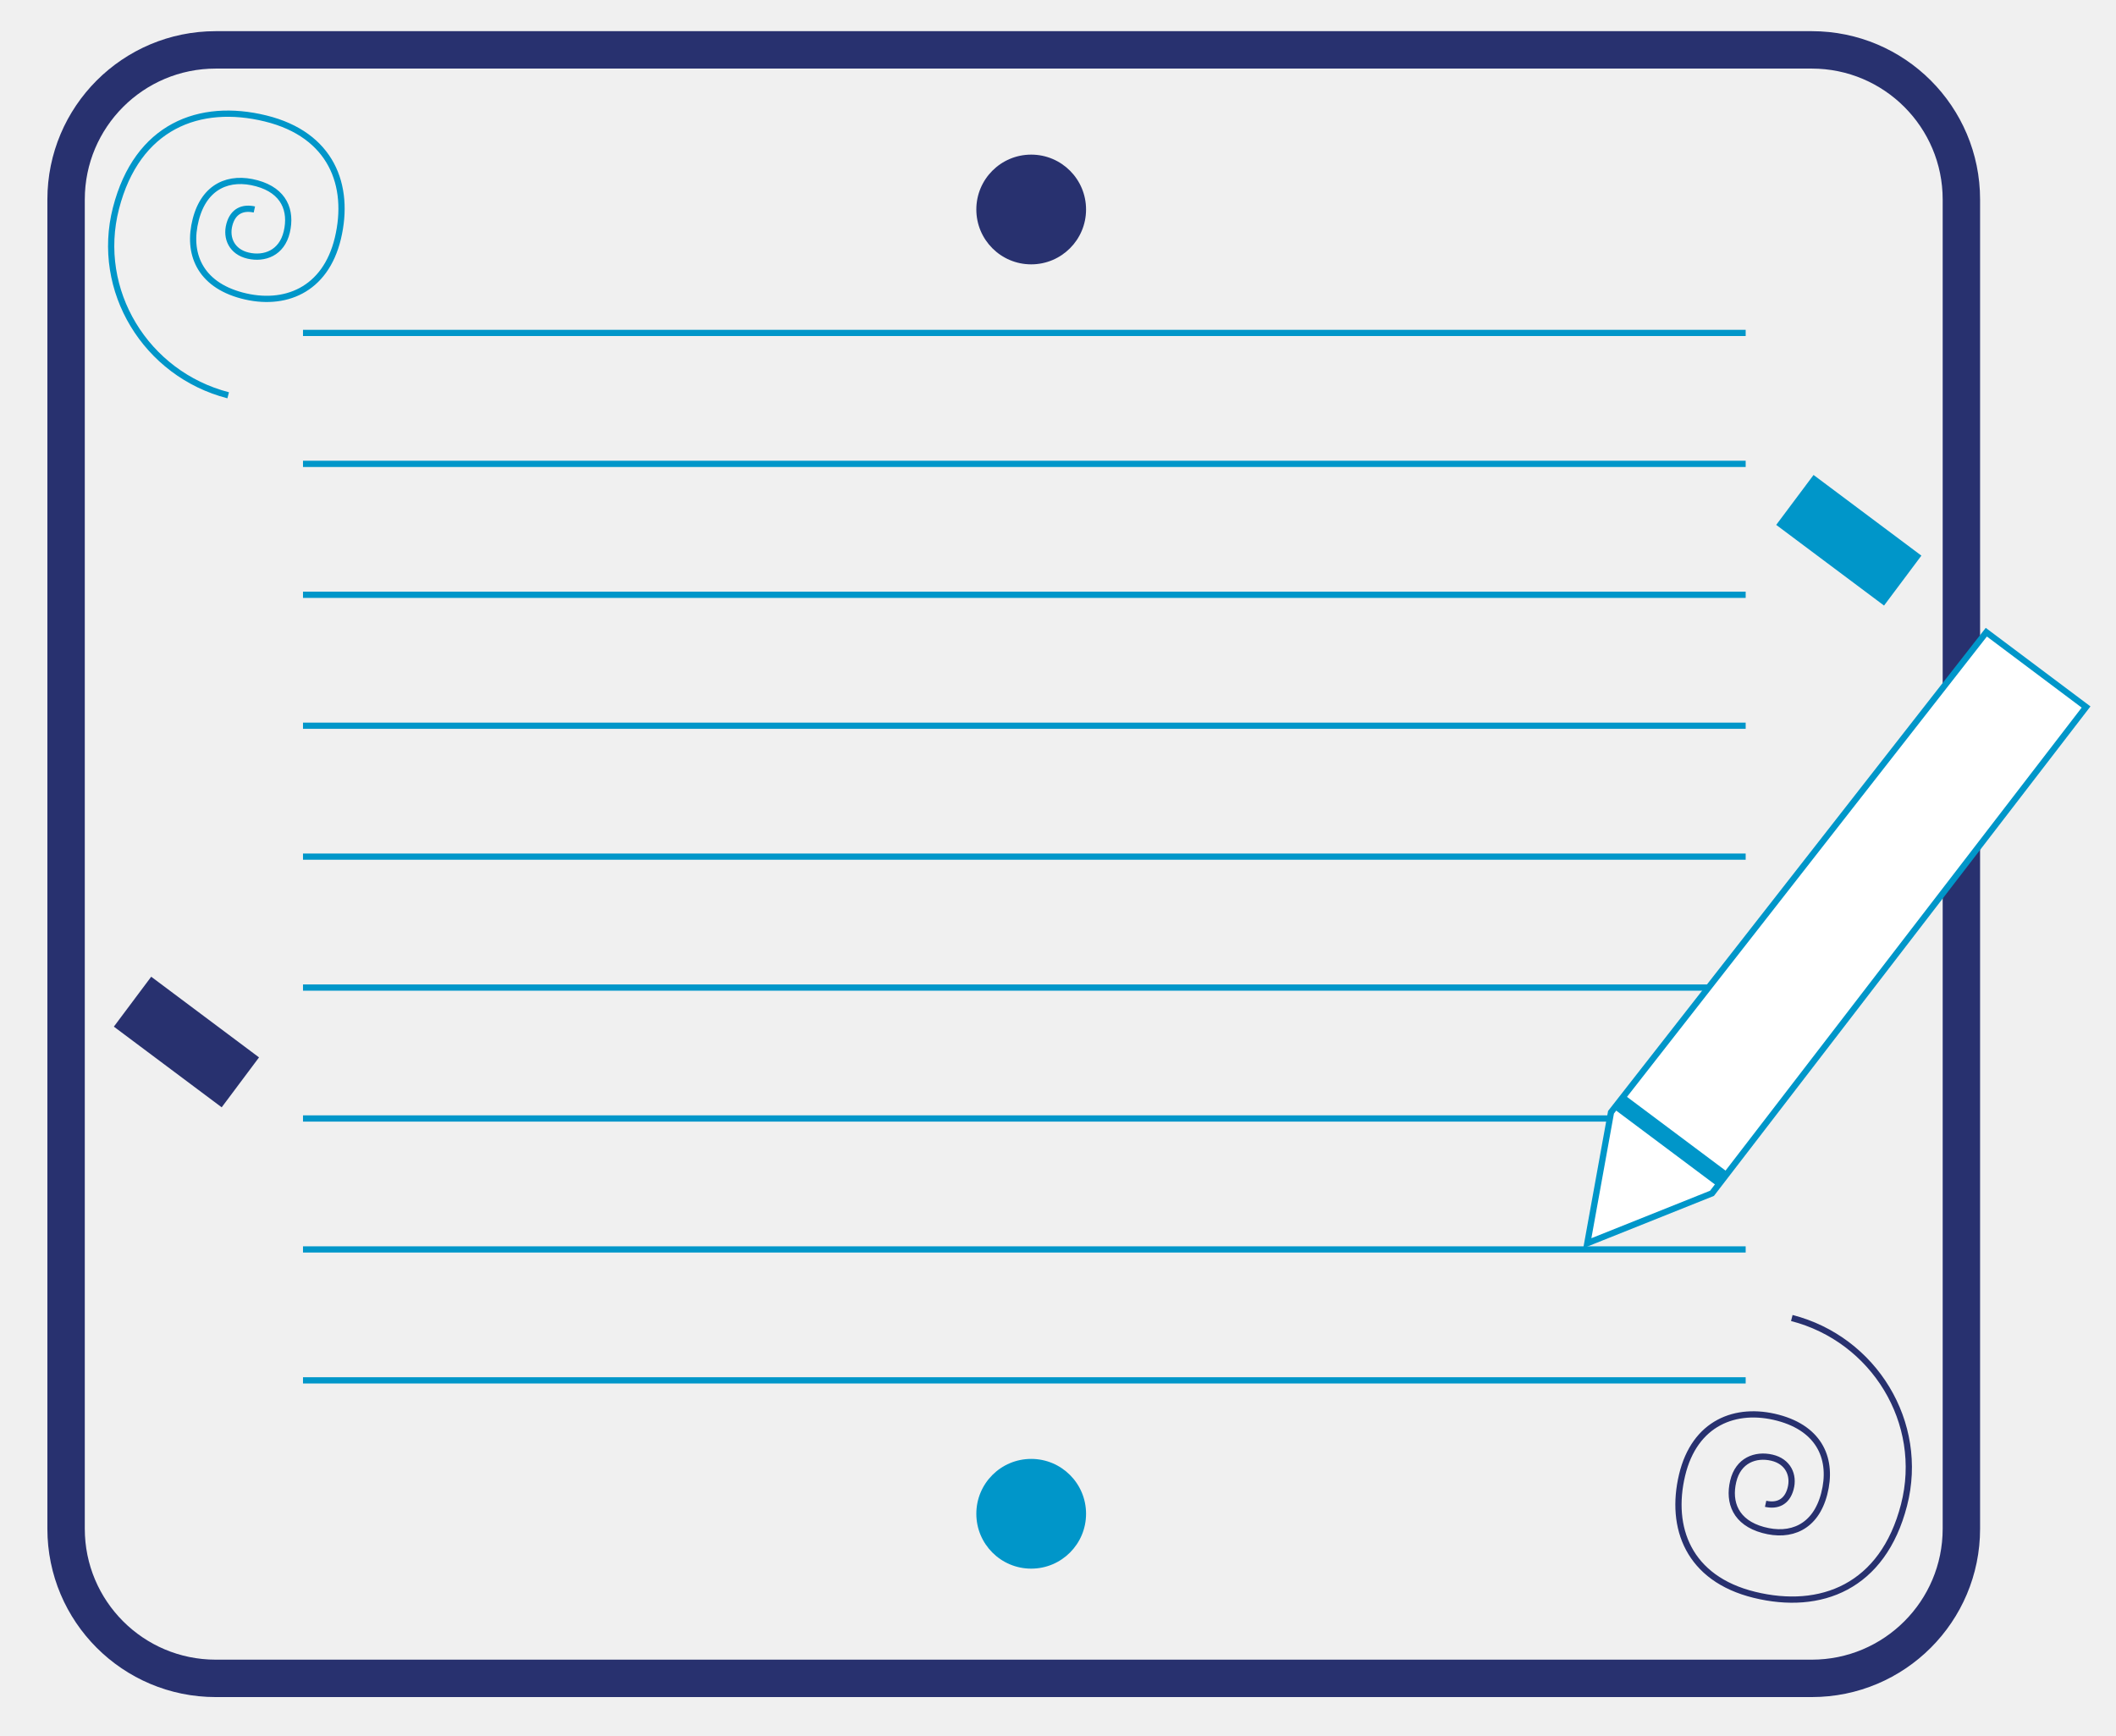
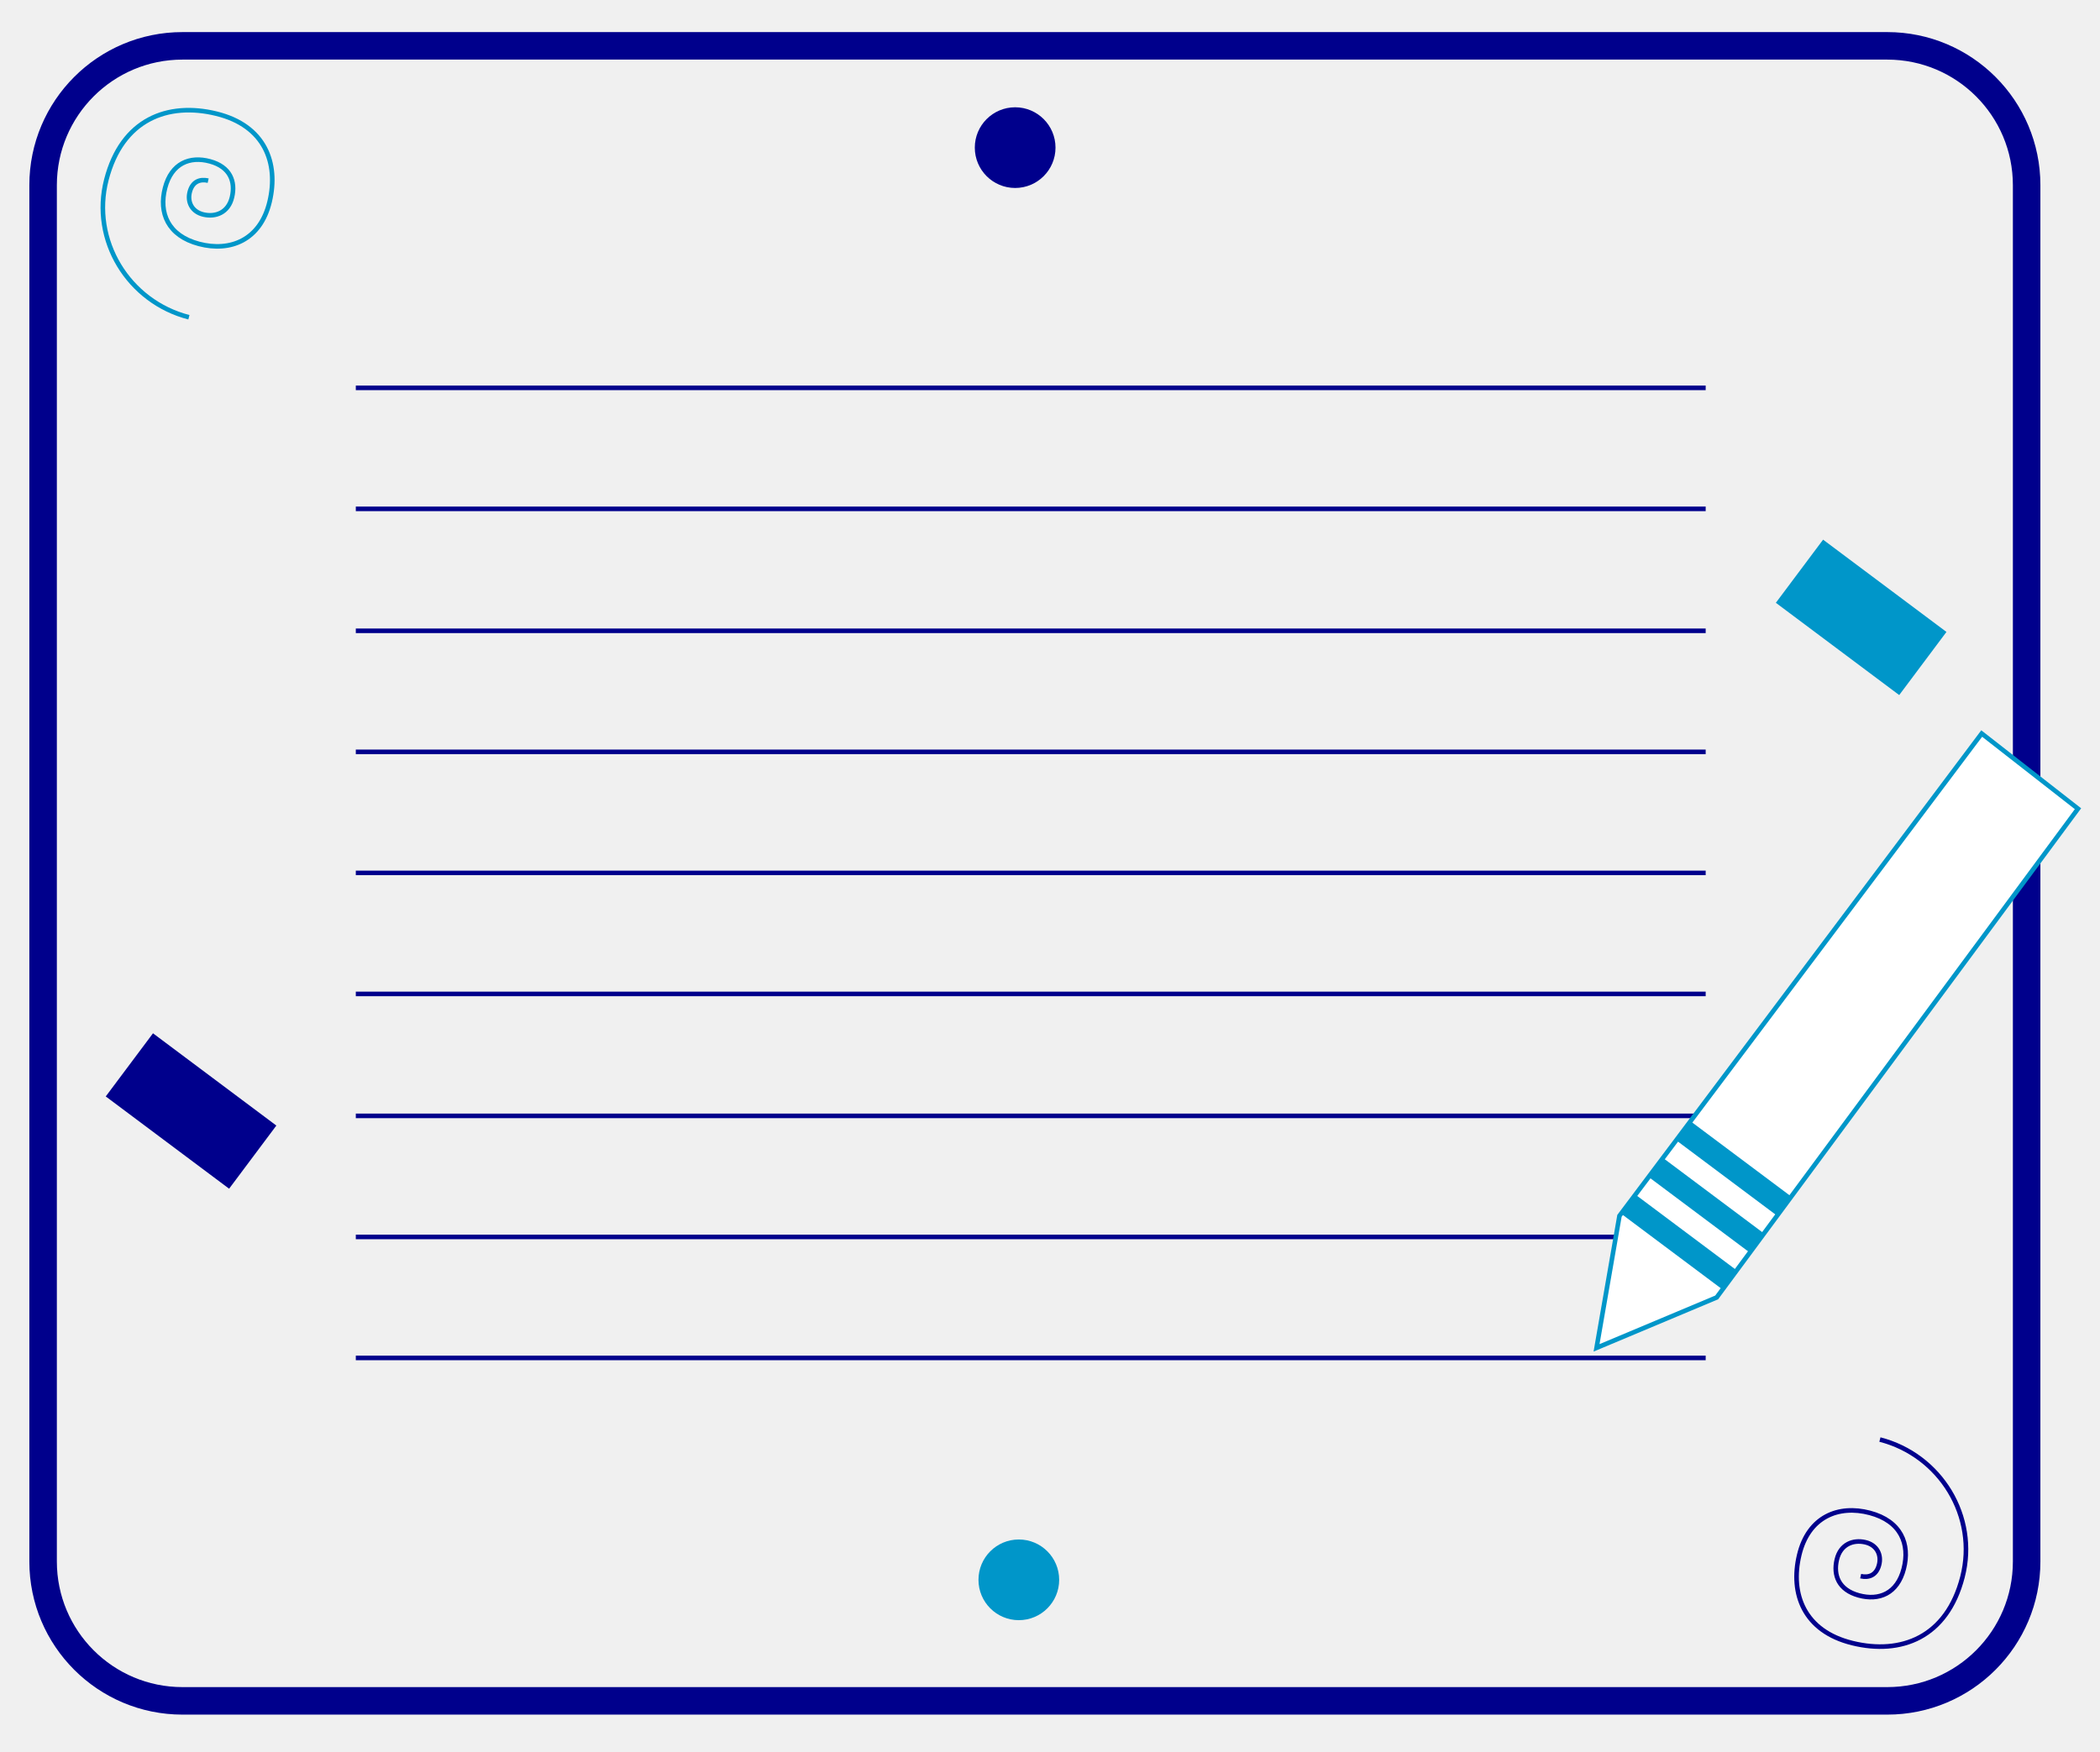
- <svg xmlns="http://www.w3.org/2000/svg" id="Layer_1" version="1.1" viewBox="0 0 169.7 139.2">
+ <svg xmlns="http://www.w3.org/2000/svg" id="Layer_1" version="1.1" viewBox="0 0 229 191">
  <defs>
    <style>
-       .st0, .st1, .st2, .st3 {
+       .st0, .st1, .st2, .st3, .st4 {
        fill: none;
      }

-       .st4 {
+       .st5 {
        fill: #0096c9;
      }

-       .st5 {
+       .st6 {
+         fill: #00008c;
+       }
+ 
+       .st1, .st7, .st2, .st3, .st4 {
+         stroke-miterlimit: 10;
+       }
+ 
+       .st1, .st7, .st3, .st4 {
+         stroke-width: .5px;
+       }
+ 
+       .st1, .st2 {
+         stroke: #00008c;
+       }
+ 
+       .st7 {
        fill: #fff;
      }

-       .st5, .st1, .st2 {
-         stroke-width: .5px;
-       }
- 
-       .st5, .st1, .st2, .st3 {
-         stroke-miterlimit: 10;
-       }
- 
-       .st5, .st2 {
+       .st7, .st3 {
        stroke: #0096c9;
      }

-       .st1, .st3 {
-         stroke: #28316f;
-       }
- 
-       .st6 {
-         fill: #28316f;
-       }
- 
-       .st3 {
+       .st2 {
        stroke-width: 3px;
      }

-       .st7 {
+       .st4 {
+         stroke: #42210b;
+       }
+ 
+       .st8 {
        clip-path: url(#clippath);
      }
    </style>
    <clipPath id="clippath">
-       <rect class="st0" x="21.8" y="25.5" width="118.2" height="87.2" />
+       <rect class="st0" x="35.6" y="40.5" width="150.4" height="111" />
    </clipPath>
  </defs>
-   <rect class="st3" x="5.3" y="4" width="152" height="130.6" rx="12" ry="12" />
-   <g class="st7">
+   <path class="st4" d="M1109.9,376.5" />
+   <rect class="st2" x="4.7" y="5" width="216.3" height="180.5" rx="15.2" ry="15.2" />
+   <path class="st3" d="M20.6,34.6c-6.6-1.7-10.7-8.4-9-15s6.7-8.5,12-7.2,6.8,5.4,5.8,9.6-4.3,5.5-7.7,4.6-4.4-3.4-3.7-6.1,2.7-3.5,4.9-2.9,2.8,2.2,2.4,3.9-1.8,2.2-3.1,1.9-1.8-1.4-1.5-2.5,1.1-1.4,2-1.2" />
+   <rect class="st5" x="194.4" y="63.2" width="16.8" height="8.6" transform="translate(81 -108.2) rotate(36.8)" />
+   <circle class="st5" cx="111.1" cy="172.3" r="4.4" />
+   <path class="st1" d="M205,157c6.6,1.7,10.7,8.4,9,15s-6.7,8.5-12,7.2-6.8-5.4-5.8-9.6,4.3-5.5,7.7-4.6,4.4,3.4,3.7,6.1-2.7,3.5-4.9,2.9-2.8-2.2-2.4-3.9,1.8-2.2,3.1-1.9,1.8,1.4,1.5,2.5-1.1,1.4-2,1.2" />
+   <circle class="st6" cx="110.7" cy="16.1" r="4.4" />
+   <g class="st8">
    <g>
      <g id="_x3C_Grid_Repeat_x3E_">
-         <line class="st2" x1="24.3" y1="26.7" x2="324.1" y2="26.7" />
+         <line class="st1" x1="38.8" y1="42.3" x2="420.3" y2="42.3" />
      </g>
      <g id="_x3C_Grid_Repeat_x3E_1" data-name="_x3C_Grid_Repeat_x3E_">
-         <line class="st2" x1="24.3" y1="37.2" x2="324.1" y2="37.2" />
+         <line class="st1" x1="38.8" y1="55.5" x2="420.3" y2="55.5" />
      </g>
      <g id="_x3C_Grid_Repeat_x3E_2" data-name="_x3C_Grid_Repeat_x3E_">
-         <line class="st2" x1="24.3" y1="47.7" x2="324.1" y2="47.7" />
+         <line class="st1" x1="38.8" y1="68.8" x2="420.3" y2="68.8" />
      </g>
      <g id="_x3C_Grid_Repeat_x3E_3" data-name="_x3C_Grid_Repeat_x3E_">
-         <line class="st2" x1="24.3" y1="58.2" x2="324.1" y2="58.2" />
+         <line class="st1" x1="38.8" y1="82" x2="420.3" y2="82" />
      </g>
      <g id="_x3C_Grid_Repeat_x3E_4" data-name="_x3C_Grid_Repeat_x3E_">
-         <line class="st2" x1="24.3" y1="68.7" x2="324.1" y2="68.7" />
+         <line class="st1" x1="38.8" y1="95.2" x2="420.3" y2="95.2" />
      </g>
      <g id="_x3C_Grid_Repeat_x3E_5" data-name="_x3C_Grid_Repeat_x3E_">
-         <line class="st2" x1="24.3" y1="79.2" x2="324.1" y2="79.2" />
+         <line class="st1" x1="38.8" y1="108.4" x2="420.3" y2="108.4" />
      </g>
      <g id="_x3C_Grid_Repeat_x3E_6" data-name="_x3C_Grid_Repeat_x3E_">
-         <line class="st2" x1="24.3" y1="89.7" x2="324.1" y2="89.7" />
+         <line class="st1" x1="38.8" y1="121.7" x2="420.3" y2="121.7" />
      </g>
      <g id="_x3C_Grid_Repeat_x3E_7" data-name="_x3C_Grid_Repeat_x3E_">
-         <line class="st2" x1="24.3" y1="100.2" x2="324.1" y2="100.2" />
+         <line class="st1" x1="38.8" y1="134.9" x2="420.3" y2="134.9" />
      </g>
      <g id="_x3C_Grid_Repeat_x3E_8" data-name="_x3C_Grid_Repeat_x3E_">
-         <line class="st2" x1="24.3" y1="110.7" x2="324.1" y2="110.7" />
+         <line class="st1" x1="38.8" y1="148.1" x2="420.3" y2="148.1" />
      </g>
    </g>
  </g>
-   <path class="st2" d="M18.3,31.7c-6.6-1.7-10.7-8.4-9-15s6.7-8.5,12-7.2,6.8,5.4,5.8,9.6-4.3,5.5-7.7,4.6-4.4-3.4-3.7-6.1,2.7-3.5,4.9-2.9,2.8,2.2,2.4,3.9-1.8,2.2-3.1,1.9-1.8-1.4-1.5-2.5,1.1-1.4,2-1.2" />
-   <path class="st1" d="M143.7,105.7c6.6,1.7,10.7,8.4,9,15s-6.7,8.5-12,7.2-6.8-5.4-5.8-9.6,4.3-5.5,7.7-4.6,4.4,3.4,3.7,6.1-2.7,3.5-4.9,2.9-2.8-2.2-2.4-3.9,1.8-2.2,3.1-1.9,1.8,1.4,1.5,2.5-1.1,1.4-2,1.2" />
-   <polygon class="st5" points="129.2 89.2 127.3 99.7 137.3 95.7 167.3 56.7 159.3 50.7 129.2 89.2" />
-   <rect class="st4" x="142.8" y="40.9" width="10.8" height="5" transform="translate(55.6 -80.2) rotate(36.8)" />
-   <rect class="st6" x="9.5" y="81.1" width="10.8" height="5" transform="translate(53.1 7.7) rotate(36.8)" />
-   <rect class="st4" x="128.7" y="90.8" width="10.2" height="1.4" transform="translate(81.6 -62) rotate(36.8)" />
-   <circle class="st4" cx="82.7" cy="121.4" r="4.4" />
-   <circle class="st6" cx="82.7" cy="16.8" r="4.4" />
+   <rect class="st6" x="12.3" y="116.8" width="16.8" height="8.6" transform="translate(76.8 11.8) rotate(36.8)" />
+   <polygon class="st7" points="176.6 132.6 174.1 147 187.2 141.5 226.6 88.2 216.1 80 176.6 132.6" />
+   <rect class="st5" x="176.1" y="134.2" width="13.6" height="2.6" transform="translate(117.8 -82.6) rotate(36.8)" />
+   <rect class="st5" x="179.1" y="130.2" width="13.6" height="2.6" transform="translate(116 -85.2) rotate(36.8)" />
+   <rect class="st5" x="182.1" y="126.2" width="13.6" height="2.6" transform="translate(114.2 -87.8) rotate(36.8)" />
</svg>
